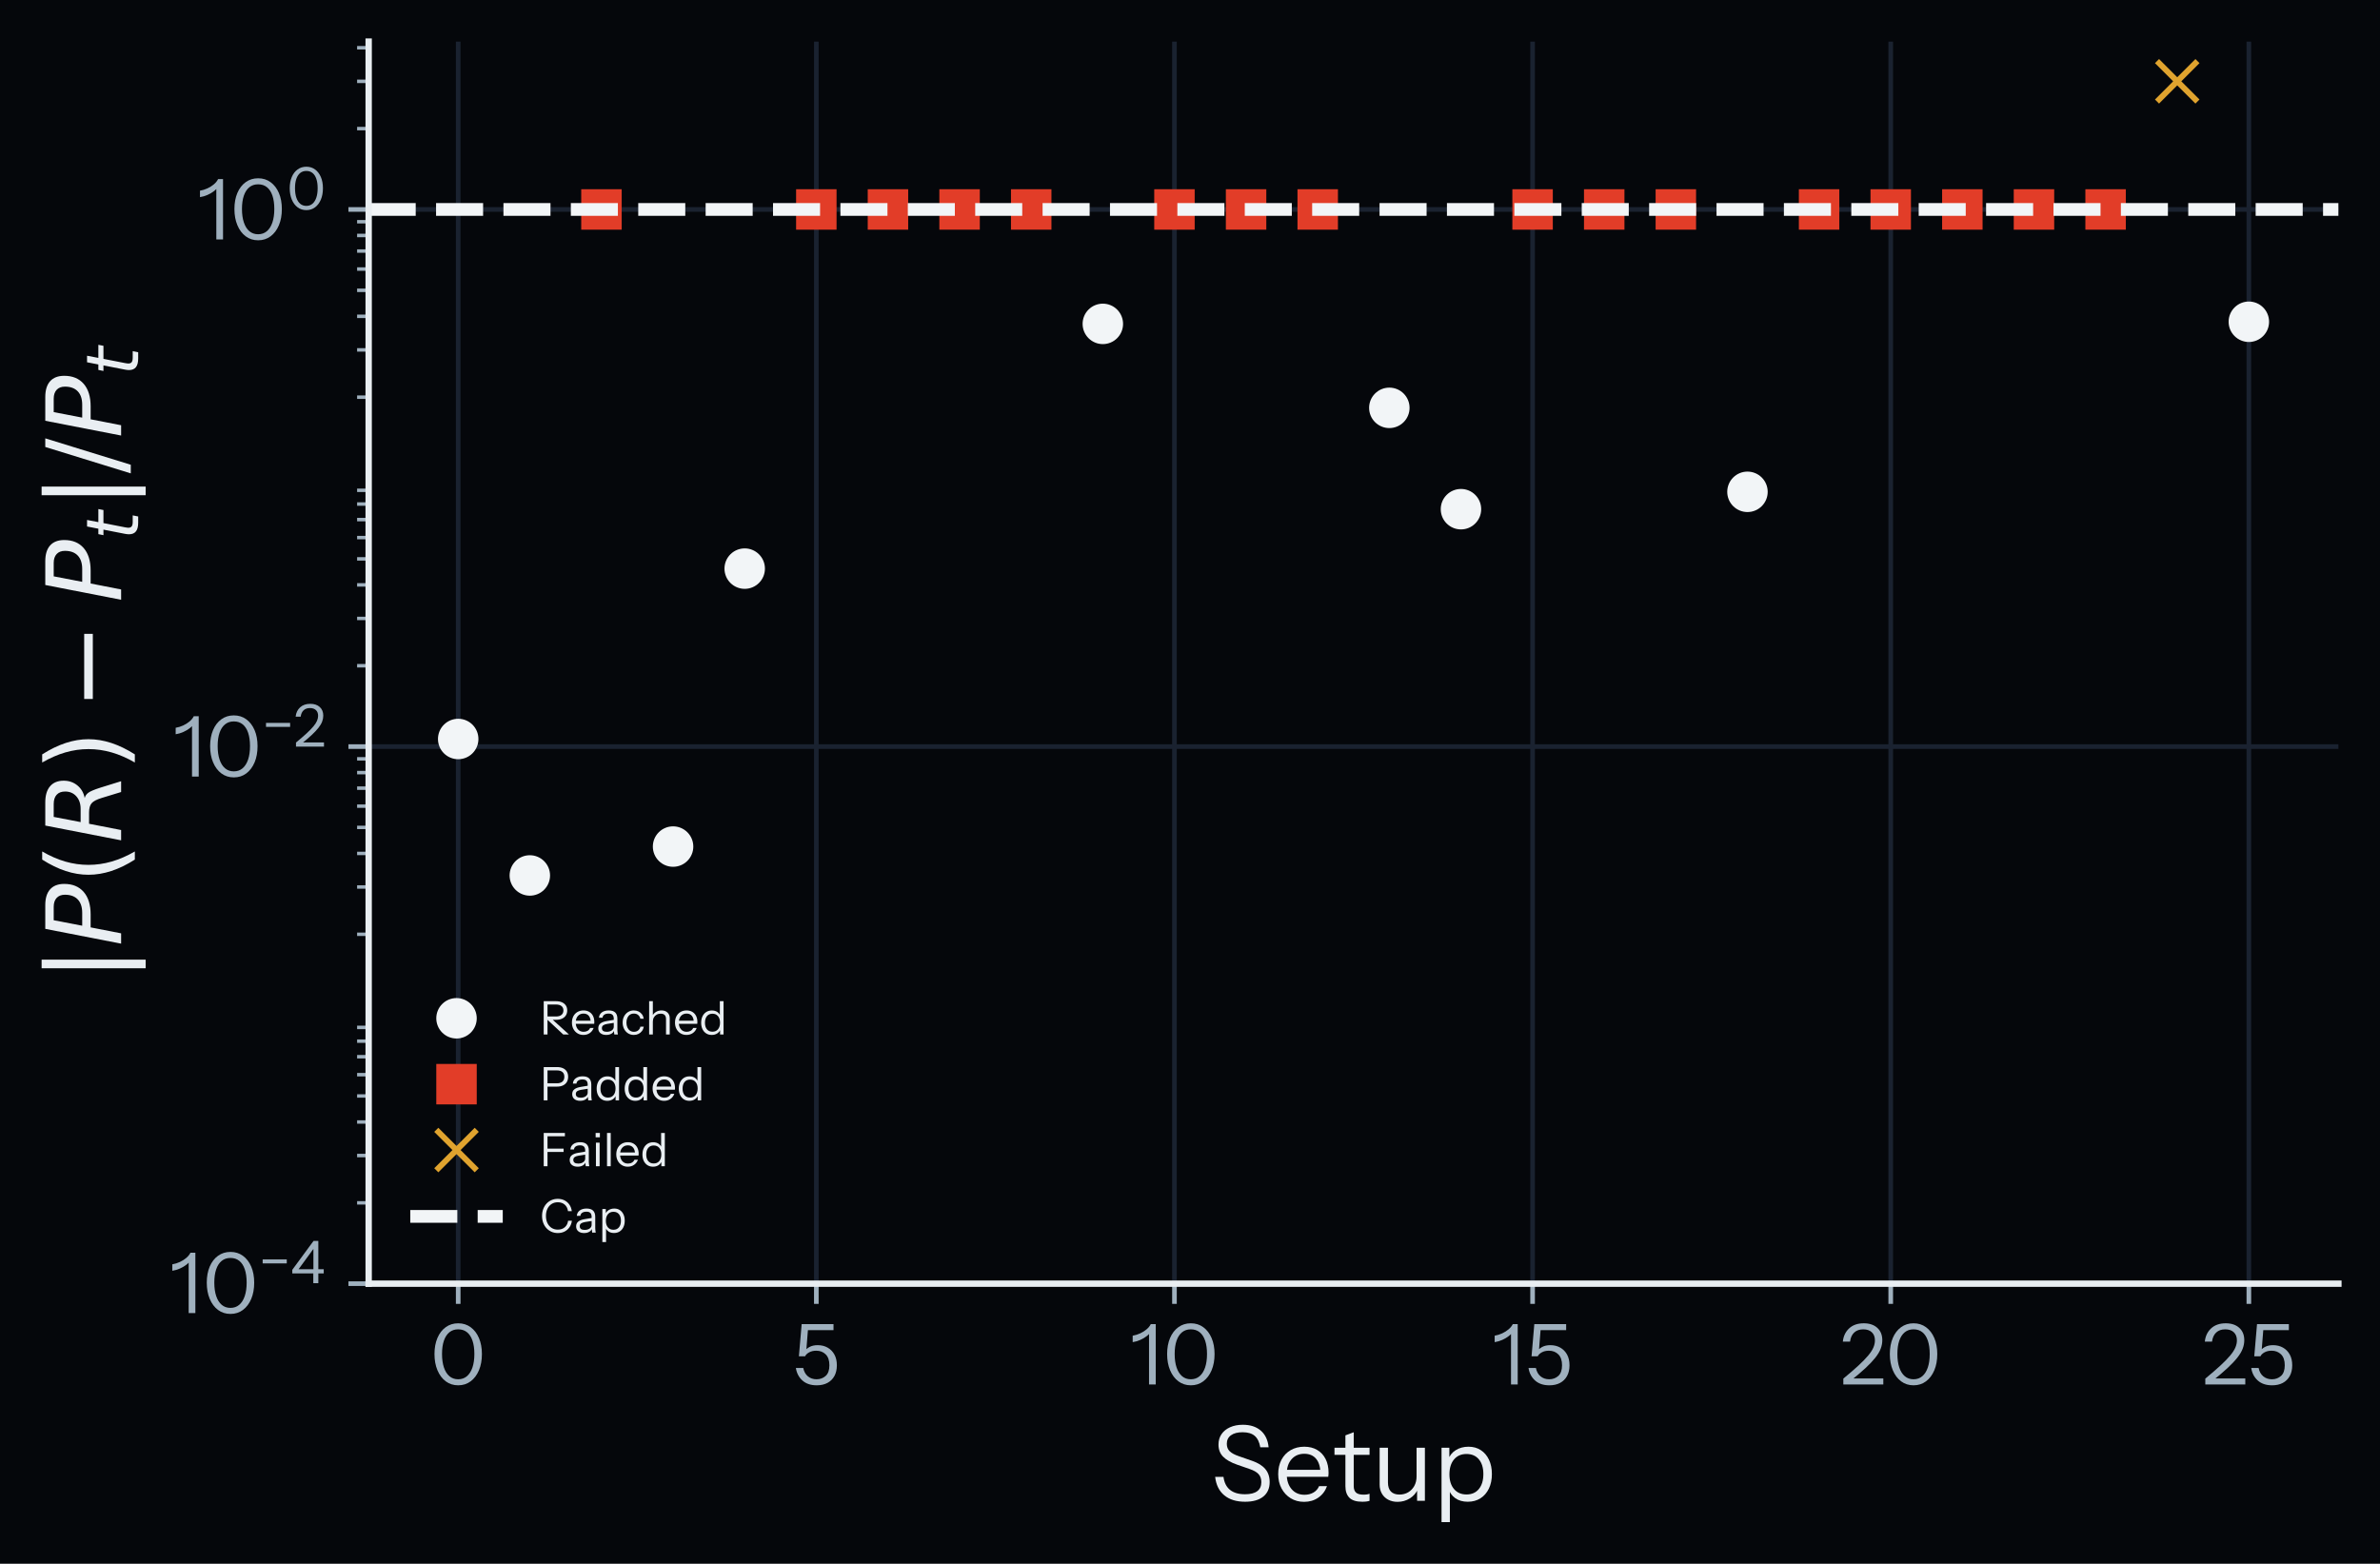
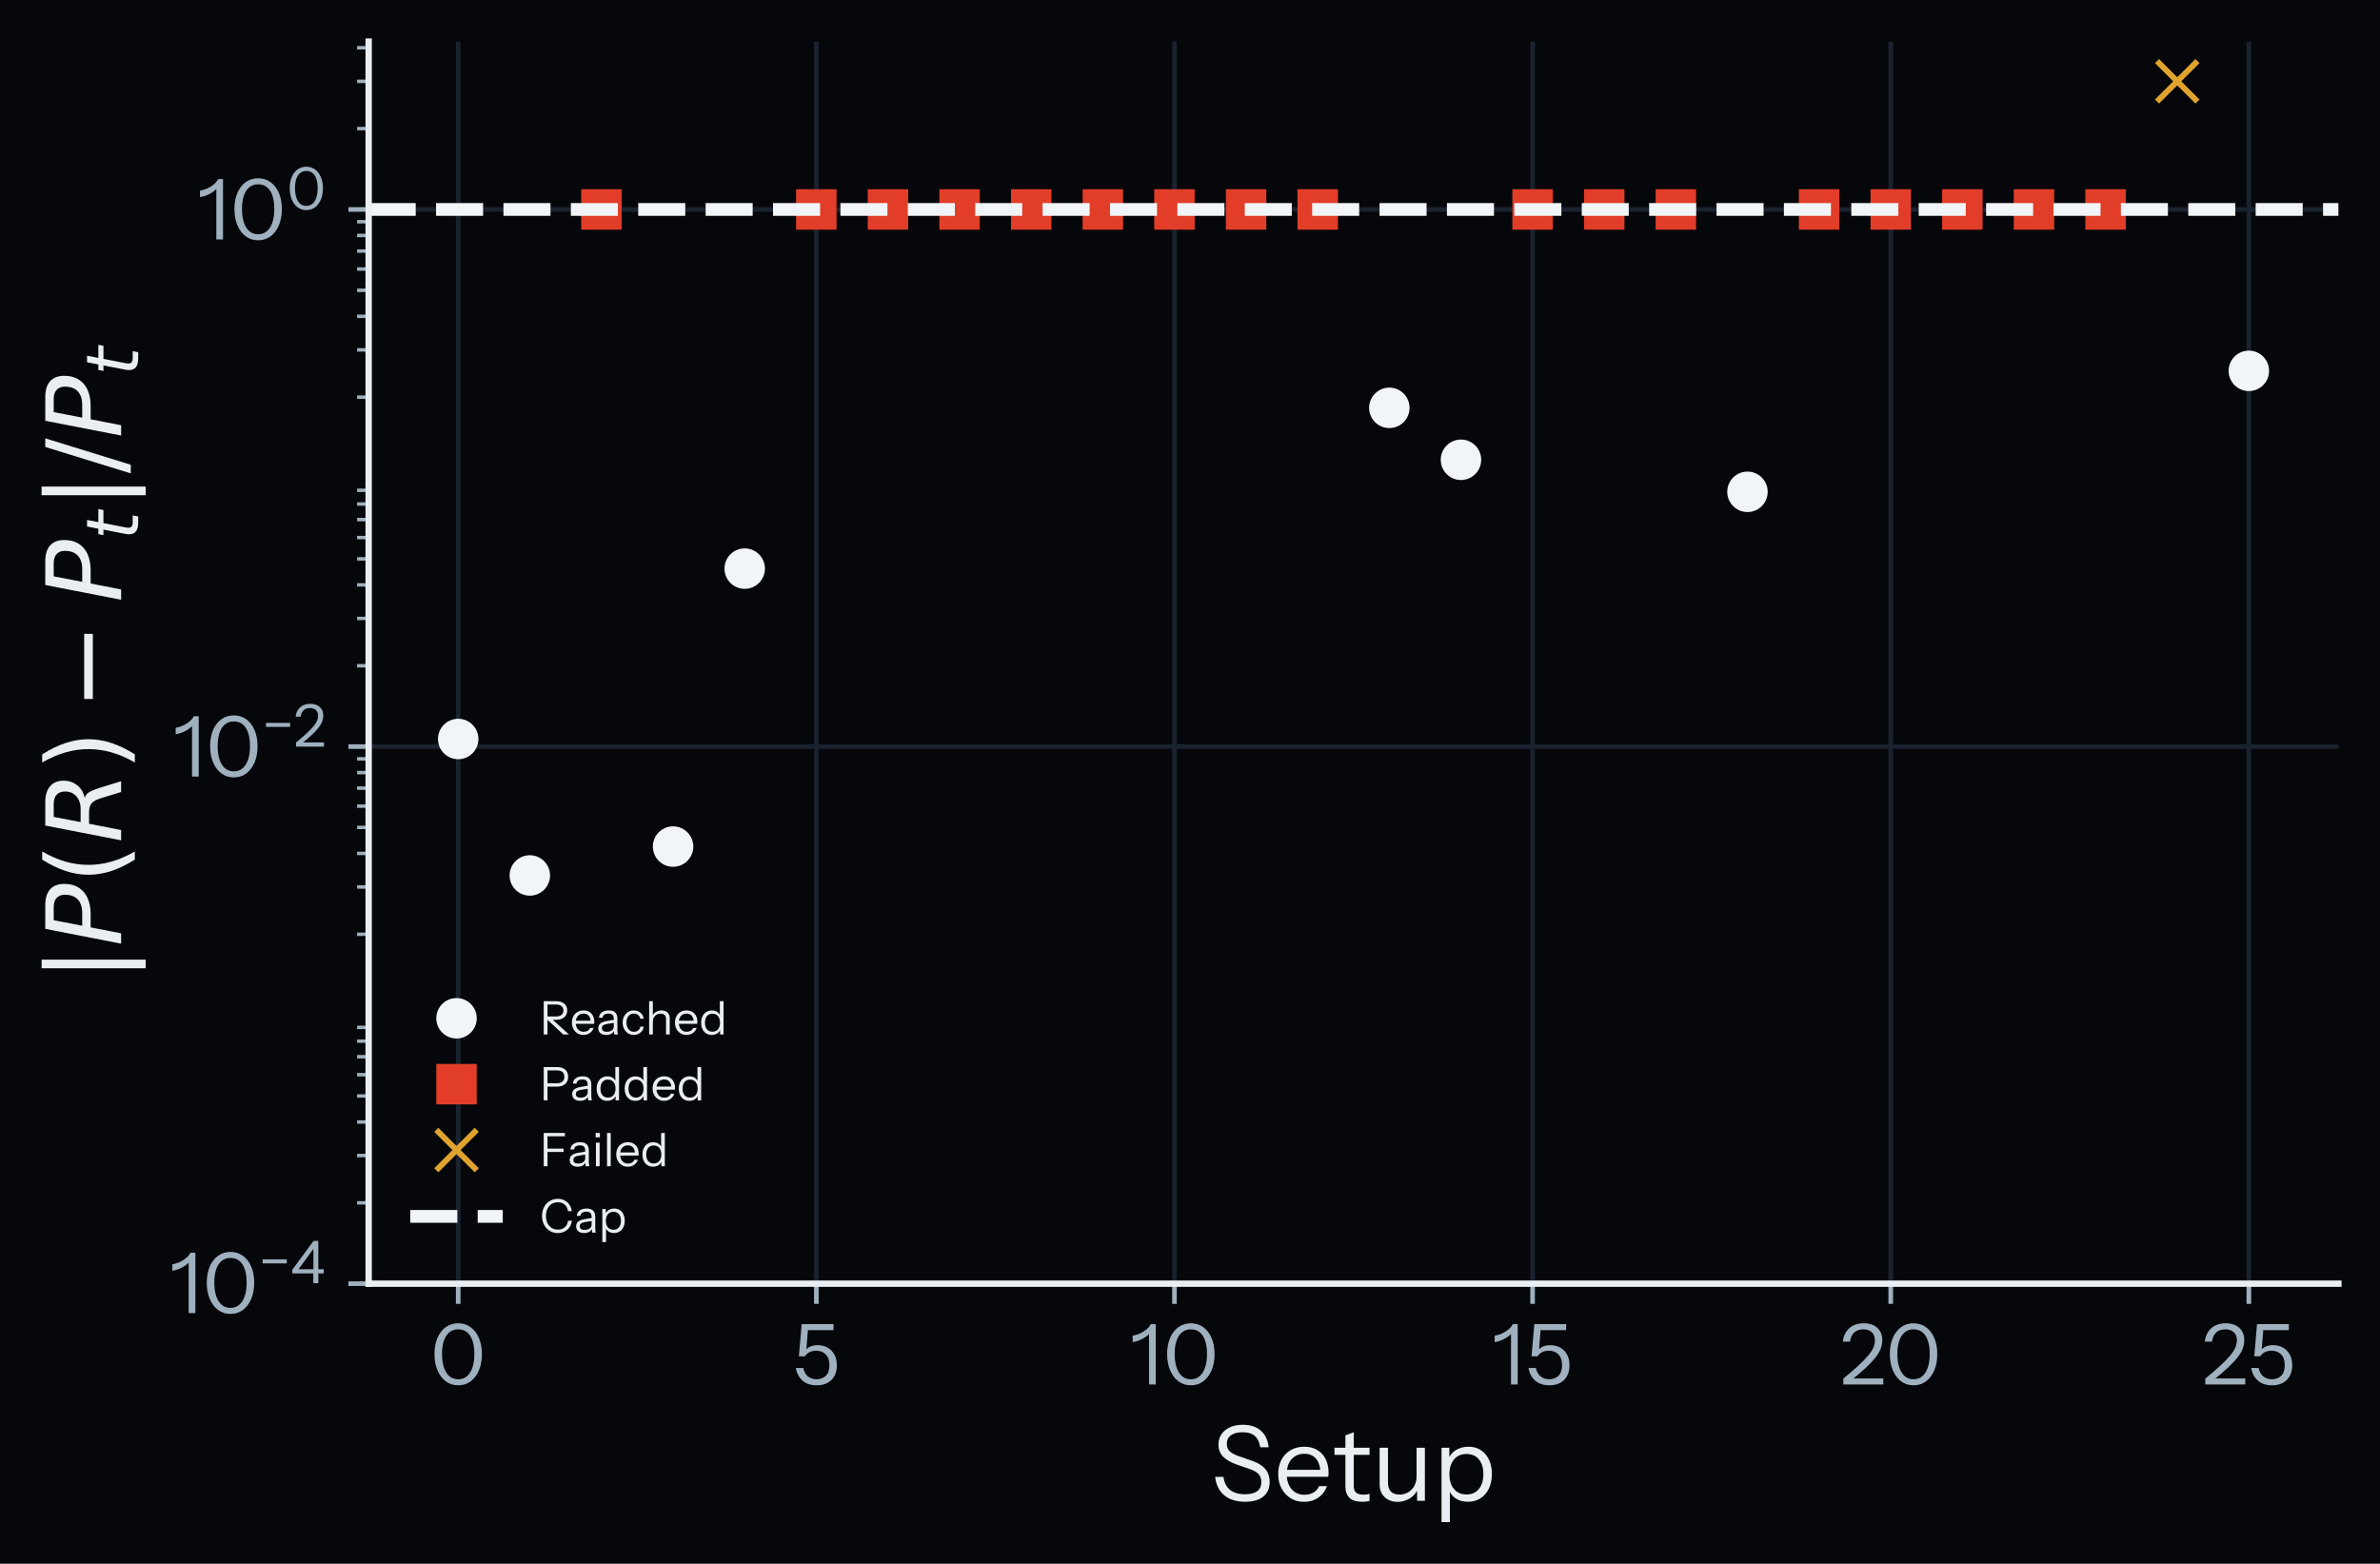
<svg xmlns="http://www.w3.org/2000/svg" xmlns:xlink="http://www.w3.org/1999/xlink" width="411.779pt" height="270.576pt" viewBox="0 0 411.779 270.576" version="1.1">
  <defs>
    <style type="text/css">*{stroke-linejoin: round; stroke-linecap: butt}</style>
  </defs>
  <g id="figure_1">
    <g id="patch_1">
      <path d="M 0 270.576  L 411.779 270.576  L 411.779 0  L 0 0  z " style="fill: #05070b" />
    </g>
    <g id="axes_1">
      <g id="patch_2">
        <path d="M 63.785 222.116  L 404.579 222.116  L 404.579 7.2  L 63.785 7.2  z " style="fill: #05070b" />
      </g>
      <g id="matplotlib.axis_1">
        <g id="xtick_1">
          <g id="line2d_1">
            <path d="M 79.276 222.116  L 79.276 7.2  " clip-path="url(#p73567a2a23)" style="fill: none; stroke: #1a2230; stroke-width: 0.8; stroke-linecap: square" />
          </g>
          <g id="line2d_2">
            <defs>
              <path id="m2e974000b8" d="M 0 0  L 0 3.5  " style="stroke: #9fb0be; stroke-width: 0.8" />
            </defs>
            <g>
              <use xlink:href="#m2e974000b8" x="79.276" y="222.116" style="fill: #9fb0be; stroke: #9fb0be; stroke-width: 0.8" />
            </g>
          </g>
          <g id="text_1">
            <g style="fill: #9fb0be" transform="translate(74.44758 239.5564) scale(0.145 -0.145)">
              <defs>
                <path id="InstrumentSans-Regular-30" d="M 2131 -64  Q 1587 -64 1180 240  Q 774 544 547 1085  Q 320 1626 320 2323  Q 320 3021 544 3549  Q 768 4077 1177 4374  Q 1587 4672 2131 4672  Q 2675 4672 3081 4374  Q 3488 4077 3715 3549  Q 3942 3021 3942 2323  Q 3942 1619 3715 1081  Q 3488 544 3081 240  Q 2675 -64 2131 -64  z M 2131 397  Q 2522 397 2797 630  Q 3072 864 3219 1296  Q 3366 1728 3366 2330  Q 3366 2925 3222 3347  Q 3078 3770 2803 3990  Q 2528 4211 2131 4211  Q 1734 4211 1459 3987  Q 1184 3763 1040 3344  Q 896 2925 896 2330  Q 896 1728 1043 1293  Q 1190 858 1465 627  Q 1741 397 2131 397  z " transform="scale(0.015625)" />
              </defs>
              <use xlink:href="#InstrumentSans-Regular-30" />
            </g>
          </g>
        </g>
        <g id="xtick_2">
          <g id="line2d_3">
            <path d="M 141.238 222.116  L 141.238 7.2  " clip-path="url(#p73567a2a23)" style="fill: none; stroke: #1a2230; stroke-width: 0.8; stroke-linecap: square" />
          </g>
          <g id="line2d_4">
            <g>
              <use xlink:href="#m2e974000b8" x="141.238" y="222.116" style="fill: #9fb0be; stroke: #9fb0be; stroke-width: 0.8" />
            </g>
          </g>
          <g id="text_2">
            <g style="fill: #9fb0be" transform="translate(137.0762 239.5564) scale(0.145 -0.145)">
              <defs>
                <path id="InstrumentSans-Regular-35" d="M 1869 -64  Q 1184 -64 774 304  Q 365 672 275 1261  L 838 1261  Q 922 845 1194 621  Q 1466 397 1856 397  Q 2266 397 2550 653  Q 2835 909 2835 1466  Q 2835 2022 2550 2300  Q 2266 2579 1830 2579  Q 1517 2579 1286 2451  Q 1056 2323 979 2150  L 506 2150  L 717 4608  L 3149 4608  L 3149 4147  L 1030 4147  L 1210 4339  L 1062 2483  L 941 2528  Q 1056 2720 1312 2861  Q 1568 3002 1939 3002  Q 2368 3002 2697 2816  Q 3027 2630 3216 2288  Q 3405 1946 3405 1466  Q 3405 986 3216 643  Q 3027 301 2684 118  Q 2342 -64 1869 -64  z " transform="scale(0.015625)" />
              </defs>
              <use xlink:href="#InstrumentSans-Regular-35" />
            </g>
          </g>
        </g>
        <g id="xtick_3">
          <g id="line2d_5">
            <path d="M 203.201 222.116  L 203.201 7.2  " clip-path="url(#p73567a2a23)" style="fill: none; stroke: #1a2230; stroke-width: 0.8; stroke-linecap: square" />
          </g>
          <g id="line2d_6">
            <g>
              <use xlink:href="#m2e974000b8" x="203.201" y="222.116" style="fill: #9fb0be; stroke: #9fb0be; stroke-width: 0.8" />
            </g>
          </g>
          <g id="text_3">
            <g style="fill: #9fb0be" transform="translate(195.5383 239.5564) scale(0.145 -0.145)">
              <defs>
                <path id="InstrumentSans-Regular-31" d="M 1440 0  L 1440 4083  L 1574 4051  Q 1498 3878 1280 3705  Q 1062 3533 777 3405  Q 493 3277 192 3232  L 192 3725  Q 493 3776 768 3904  Q 1043 4032 1257 4214  Q 1472 4397 1574 4608  L 1952 4608  L 1952 0  L 1440 0  z " transform="scale(0.015625)" />
              </defs>
              <use xlink:href="#InstrumentSans-Regular-31" />
              <use xlink:href="#InstrumentSans-Regular-30" transform="translate(39.09999 0)" />
            </g>
          </g>
        </g>
        <g id="xtick_4">
          <g id="line2d_7">
            <path d="M 265.163 222.116  L 265.163 7.2  " clip-path="url(#p73567a2a23)" style="fill: none; stroke: #1a2230; stroke-width: 0.8; stroke-linecap: square" />
          </g>
          <g id="line2d_8">
            <g>
              <use xlink:href="#m2e974000b8" x="265.163" y="222.116" style="fill: #9fb0be; stroke: #9fb0be; stroke-width: 0.8" />
            </g>
          </g>
          <g id="text_4">
            <g style="fill: #9fb0be" transform="translate(258.1669 239.5564) scale(0.145 -0.145)">
              <use xlink:href="#InstrumentSans-Regular-31" />
              <use xlink:href="#InstrumentSans-Regular-35" transform="translate(39.09999 0)" />
            </g>
          </g>
        </g>
        <g id="xtick_5">
          <g id="line2d_9">
            <path d="M 327.126 222.116  L 327.126 7.2  " clip-path="url(#p73567a2a23)" style="fill: none; stroke: #1a2230; stroke-width: 0.8; stroke-linecap: square" />
          </g>
          <g id="line2d_10">
            <g>
              <use xlink:href="#m2e974000b8" x="327.126" y="222.116" style="fill: #9fb0be; stroke: #9fb0be; stroke-width: 0.8" />
            </g>
          </g>
          <g id="text_5">
            <g style="fill: #9fb0be" transform="translate(318.3464 239.5564) scale(0.145 -0.145)">
              <defs>
                <path id="InstrumentSans-Regular-32" d="M 256 0  L 256 448  Q 947 1018 1411 1446  Q 1875 1875 2153 2208  Q 2432 2541 2550 2819  Q 2669 3098 2669 3366  Q 2669 3763 2432 3987  Q 2195 4211 1779 4211  Q 1350 4211 1088 3968  Q 826 3725 768 3270  L 218 3270  Q 282 3898 701 4285  Q 1120 4672 1818 4672  Q 2464 4672 2848 4326  Q 3232 3981 3232 3379  Q 3232 3053 3107 2726  Q 2982 2400 2697 2041  Q 2413 1683 1949 1251  Q 1485 819 800 275  L 678 461  L 3309 461  L 3309 0  L 256 0  z " transform="scale(0.015625)" />
              </defs>
              <use xlink:href="#InstrumentSans-Regular-32" />
              <use xlink:href="#InstrumentSans-Regular-30" transform="translate(54.49999 0)" />
            </g>
          </g>
        </g>
        <g id="xtick_6">
          <g id="line2d_11">
            <path d="M 389.088 222.116  L 389.088 7.2  " clip-path="url(#p73567a2a23)" style="fill: none; stroke: #1a2230; stroke-width: 0.8; stroke-linecap: square" />
          </g>
          <g id="line2d_12">
            <g>
              <use xlink:href="#m2e974000b8" x="389.088" y="222.116" style="fill: #9fb0be; stroke: #9fb0be; stroke-width: 0.8" />
            </g>
          </g>
          <g id="text_6">
            <g style="fill: #9fb0be" transform="translate(380.975 239.5564) scale(0.145 -0.145)">
              <use xlink:href="#InstrumentSans-Regular-32" />
              <use xlink:href="#InstrumentSans-Regular-35" transform="translate(54.49999 0)" />
            </g>
          </g>
        </g>
        <g id="text_7">
          <g style="fill: #e9eef2" transform="translate(209.4854 259.6857) scale(0.18 -0.18)">
            <defs>
              <path id="InstrumentSans-Regular-53" d="M 2112 -58  Q 1306 -58 829 339  Q 352 736 269 1472  L 781 1472  Q 851 941 1184 672  Q 1517 403 2106 403  Q 2605 403 2857 592  Q 3110 781 3110 1146  Q 3110 1459 2937 1644  Q 2765 1830 2400 1952  L 1626 2221  Q 1037 2426 755 2717  Q 474 3008 474 3456  Q 474 3827 659 4099  Q 845 4371 1184 4524  Q 1523 4678 1971 4678  Q 2662 4678 3078 4316  Q 3494 3955 3558 3290  L 3046 3290  Q 2963 3770 2704 3994  Q 2445 4218 1958 4218  Q 1498 4218 1242 4032  Q 986 3846 986 3507  Q 986 3219 1165 3046  Q 1344 2874 1722 2746  L 2547 2458  Q 3085 2272 3353 1955  Q 3622 1638 3622 1152  Q 3622 576 3228 259  Q 2835 -58 2112 -58  z " transform="scale(0.015625)" />
              <path id="InstrumentSans-Regular-65" d="M 1850 -64  Q 1382 -64 1024 157  Q 666 378 461 762  Q 256 1146 256 1645  Q 256 2144 457 2525  Q 659 2906 1024 3117  Q 1389 3328 1862 3328  Q 2317 3328 2653 3129  Q 2989 2931 3171 2572  Q 3354 2214 3354 1728  Q 3354 1664 3350 1606  Q 3347 1549 3334 1478  L 640 1478  L 640 1907  L 3021 1907  L 2854 1670  Q 2854 2259 2595 2576  Q 2336 2893 1862 2893  Q 1376 2893 1078 2557  Q 781 2221 781 1651  Q 781 1069 1078 720  Q 1376 371 1875 371  Q 2189 371 2425 508  Q 2662 646 2771 902  L 3258 902  Q 3098 454 2723 195  Q 2349 -64 1850 -64  z " transform="scale(0.015625)" />
              <path id="InstrumentSans-Regular-74" d="M 1818 -58  Q 1274 -58 1027 188  Q 781 435 781 902  L 781 4026  L 1293 4218  L 1293 909  Q 1293 634 1433 506  Q 1574 378 1894 378  Q 2022 378 2115 394  Q 2208 410 2266 435  L 2266 0  Q 2202 -26 2083 -42  Q 1965 -58 1818 -58  z M 109 2829  L 109 3264  L 2266 3264  L 2266 2829  L 109 2829  z " transform="scale(0.015625)" />
              <path id="InstrumentSans-Regular-75" d="M 1574 -64  Q 1254 -64 1004 67  Q 755 198 614 438  Q 474 678 474 992  L 474 3264  L 986 3264  L 986 1126  Q 986 755 1168 569  Q 1350 384 1690 384  Q 1997 384 2233 525  Q 2470 666 2608 918  Q 2746 1171 2746 1498  L 2829 723  Q 2669 358 2329 147  Q 1990 -64 1574 -64  z M 2778 0  L 2778 768  L 2746 768  L 2746 3264  L 3258 3264  L 3258 0  L 2778 0  z " transform="scale(0.015625)" />
              <path id="InstrumentSans-Regular-70" d="M 2125 -58  Q 1664 -58 1350 166  Q 1037 390 922 800  L 1024 813  L 1024 -1312  L 512 -1312  L 512 3264  L 992 3264  L 992 2502  L 922 2522  Q 1043 2899 1382 3113  Q 1722 3328 2170 3328  Q 2605 3328 2928 3117  Q 3251 2906 3430 2528  Q 3610 2150 3610 1645  Q 3610 1133 3424 749  Q 3238 365 2905 153  Q 2573 -58 2125 -58  z M 2048 390  Q 2534 390 2809 726  Q 3085 1062 3085 1645  Q 3085 2221 2809 2550  Q 2534 2880 2048 2880  Q 1562 2880 1280 2544  Q 998 2208 998 1626  Q 998 1056 1280 723  Q 1562 390 2048 390  z " transform="scale(0.015625)" />
            </defs>
            <use xlink:href="#InstrumentSans-Regular-53" />
            <use xlink:href="#InstrumentSans-Regular-65" transform="translate(60.79999 0)" />
            <use xlink:href="#InstrumentSans-Regular-74" transform="translate(117.2 0)" />
            <use xlink:href="#InstrumentSans-Regular-75" transform="translate(154.9 0)" />
            <use xlink:href="#InstrumentSans-Regular-70" transform="translate(213.8 0)" />
          </g>
        </g>
      </g>
      <g id="matplotlib.axis_2">
        <g id="ytick_1">
          <g id="line2d_13">
            <path d="M 63.785 222.116  L 404.579 222.116  " clip-path="url(#p73567a2a23)" style="fill: none; stroke: #1a2230; stroke-width: 0.8; stroke-linecap: square" />
          </g>
          <g id="line2d_14">
            <defs>
              <path id="m2f46859ac6" d="M 0 0  L -3.5 0  " style="stroke: #9fb0be; stroke-width: 0.8" />
            </defs>
            <g>
              <use xlink:href="#m2f46859ac6" x="63.785" y="222.116" style="fill: #9fb0be; stroke: #9fb0be; stroke-width: 0.8" />
            </g>
          </g>
          <g id="text_8">
            <g style="fill: #9fb0be" transform="translate(29.38 227.3364) scale(0.145 -0.145)">
              <defs>
                <path id="InstrumentSans-Regular-2212" d="M 384 2157  L 384 2592  L 3014 2592  L 3014 2157  L 384 2157  z " transform="scale(0.015625)" />
                <path id="InstrumentSans-Regular-34" d="M 2509 0  L 2509 1216  L 2522 1344  L 2522 3974  L 2694 3974  L 749 1312  L 576 1523  L 3648 1523  L 3648 1062  L 218 1062  L 218 1459  L 2534 4608  L 3059 4608  L 3059 0  L 2509 0  z " transform="scale(0.015625)" />
              </defs>
              <use xlink:href="#InstrumentSans-Regular-31" transform="translate(0 0.9)" />
              <use xlink:href="#InstrumentSans-Regular-30" transform="translate(39.09999 0.9)" />
              <use xlink:href="#InstrumentSans-Regular-2212" transform="translate(106.5925 36.6) scale(0.7)" />
              <use xlink:href="#InstrumentSans-Regular-34" transform="translate(143.7625 36.6) scale(0.7)" />
            </g>
          </g>
        </g>
        <g id="ytick_2">
          <g id="line2d_15">
            <path d="M 63.785 129.179  L 404.579 129.179  " clip-path="url(#p73567a2a23)" style="fill: none; stroke: #1a2230; stroke-width: 0.8; stroke-linecap: square" />
          </g>
          <g id="line2d_16">
            <g>
              <use xlink:href="#m2f46859ac6" x="63.785" y="129.179" style="fill: #9fb0be; stroke: #9fb0be; stroke-width: 0.8" />
            </g>
          </g>
          <g id="text_9">
            <g style="fill: #9fb0be" transform="translate(29.96 134.399) scale(0.145 -0.145)">
              <use xlink:href="#InstrumentSans-Regular-31" transform="translate(0 0.2)" />
              <use xlink:href="#InstrumentSans-Regular-30" transform="translate(39.09999 0.2)" />
              <use xlink:href="#InstrumentSans-Regular-2212" transform="translate(106.5925 35.9) scale(0.7)" />
              <use xlink:href="#InstrumentSans-Regular-32" transform="translate(143.7625 35.9) scale(0.7)" />
            </g>
          </g>
        </g>
        <g id="ytick_3">
          <g id="line2d_17">
            <path d="M 63.785 36.242  L 404.579 36.242  " clip-path="url(#p73567a2a23)" style="fill: none; stroke: #1a2230; stroke-width: 0.8; stroke-linecap: square" />
          </g>
          <g id="line2d_18">
            <g>
              <use xlink:href="#m2f46859ac6" x="63.785" y="36.242" style="fill: #9fb0be; stroke: #9fb0be; stroke-width: 0.8" />
            </g>
          </g>
          <g id="text_10">
            <g style="fill: #9fb0be" transform="translate(34.165 41.46173) scale(0.145 -0.145)">
              <use xlink:href="#InstrumentSans-Regular-31" transform="translate(0 0.2)" />
              <use xlink:href="#InstrumentSans-Regular-30" transform="translate(39.09999 0.2)" />
              <use xlink:href="#InstrumentSans-Regular-30" transform="translate(106.5925 35.9) scale(0.7)" />
            </g>
          </g>
        </g>
        <g id="ytick_4">
          <g id="line2d_19">
            <defs>
              <path id="m2263e3c42a" d="M 0 0  L -2 0  " style="stroke: #9fb0be; stroke-width: 0.6" />
            </defs>
            <g>
              <use xlink:href="#m2263e3c42a" x="63.785" y="208.128" style="fill: #9fb0be; stroke: #9fb0be; stroke-width: 0.6" />
            </g>
          </g>
        </g>
        <g id="ytick_5">
          <g id="line2d_20">
            <g>
              <use xlink:href="#m2263e3c42a" x="63.785" y="199.945" style="fill: #9fb0be; stroke: #9fb0be; stroke-width: 0.6" />
            </g>
          </g>
        </g>
        <g id="ytick_6">
          <g id="line2d_21">
            <g>
              <use xlink:href="#m2263e3c42a" x="63.785" y="194.139" style="fill: #9fb0be; stroke: #9fb0be; stroke-width: 0.6" />
            </g>
          </g>
        </g>
        <g id="ytick_7">
          <g id="line2d_22">
            <g>
              <use xlink:href="#m2263e3c42a" x="63.785" y="189.636" style="fill: #9fb0be; stroke: #9fb0be; stroke-width: 0.6" />
            </g>
          </g>
        </g>
        <g id="ytick_8">
          <g id="line2d_23">
            <g>
              <use xlink:href="#m2263e3c42a" x="63.785" y="185.957" style="fill: #9fb0be; stroke: #9fb0be; stroke-width: 0.6" />
            </g>
          </g>
        </g>
        <g id="ytick_9">
          <g id="line2d_24">
            <g>
              <use xlink:href="#m2263e3c42a" x="63.785" y="182.846" style="fill: #9fb0be; stroke: #9fb0be; stroke-width: 0.6" />
            </g>
          </g>
        </g>
        <g id="ytick_10">
          <g id="line2d_25">
            <g>
              <use xlink:href="#m2263e3c42a" x="63.785" y="180.151" style="fill: #9fb0be; stroke: #9fb0be; stroke-width: 0.6" />
            </g>
          </g>
        </g>
        <g id="ytick_11">
          <g id="line2d_26">
            <g>
              <use xlink:href="#m2263e3c42a" x="63.785" y="177.774" style="fill: #9fb0be; stroke: #9fb0be; stroke-width: 0.6" />
            </g>
          </g>
        </g>
        <g id="ytick_12">
          <g id="line2d_27">
            <g>
              <use xlink:href="#m2263e3c42a" x="63.785" y="161.659" style="fill: #9fb0be; stroke: #9fb0be; stroke-width: 0.6" />
            </g>
          </g>
        </g>
        <g id="ytick_13">
          <g id="line2d_28">
            <g>
              <use xlink:href="#m2263e3c42a" x="63.785" y="153.477" style="fill: #9fb0be; stroke: #9fb0be; stroke-width: 0.6" />
            </g>
          </g>
        </g>
        <g id="ytick_14">
          <g id="line2d_29">
            <g>
              <use xlink:href="#m2263e3c42a" x="63.785" y="147.671" style="fill: #9fb0be; stroke: #9fb0be; stroke-width: 0.6" />
            </g>
          </g>
        </g>
        <g id="ytick_15">
          <g id="line2d_30">
            <g>
              <use xlink:href="#m2263e3c42a" x="63.785" y="143.168" style="fill: #9fb0be; stroke: #9fb0be; stroke-width: 0.6" />
            </g>
          </g>
        </g>
        <g id="ytick_16">
          <g id="line2d_31">
            <g>
              <use xlink:href="#m2263e3c42a" x="63.785" y="139.488" style="fill: #9fb0be; stroke: #9fb0be; stroke-width: 0.6" />
            </g>
          </g>
        </g>
        <g id="ytick_17">
          <g id="line2d_32">
            <g>
              <use xlink:href="#m2263e3c42a" x="63.785" y="136.377" style="fill: #9fb0be; stroke: #9fb0be; stroke-width: 0.6" />
            </g>
          </g>
        </g>
        <g id="ytick_18">
          <g id="line2d_33">
            <g>
              <use xlink:href="#m2263e3c42a" x="63.785" y="133.682" style="fill: #9fb0be; stroke: #9fb0be; stroke-width: 0.6" />
            </g>
          </g>
        </g>
        <g id="ytick_19">
          <g id="line2d_34">
            <g>
              <use xlink:href="#m2263e3c42a" x="63.785" y="131.305" style="fill: #9fb0be; stroke: #9fb0be; stroke-width: 0.6" />
            </g>
          </g>
        </g>
        <g id="ytick_20">
          <g id="line2d_35">
            <g>
              <use xlink:href="#m2263e3c42a" x="63.785" y="115.191" style="fill: #9fb0be; stroke: #9fb0be; stroke-width: 0.6" />
            </g>
          </g>
        </g>
        <g id="ytick_21">
          <g id="line2d_36">
            <g>
              <use xlink:href="#m2263e3c42a" x="63.785" y="107.008" style="fill: #9fb0be; stroke: #9fb0be; stroke-width: 0.6" />
            </g>
          </g>
        </g>
        <g id="ytick_22">
          <g id="line2d_37">
            <g>
              <use xlink:href="#m2263e3c42a" x="63.785" y="101.202" style="fill: #9fb0be; stroke: #9fb0be; stroke-width: 0.6" />
            </g>
          </g>
        </g>
        <g id="ytick_23">
          <g id="line2d_38">
            <g>
              <use xlink:href="#m2263e3c42a" x="63.785" y="96.699" style="fill: #9fb0be; stroke: #9fb0be; stroke-width: 0.6" />
            </g>
          </g>
        </g>
        <g id="ytick_24">
          <g id="line2d_39">
            <g>
              <use xlink:href="#m2263e3c42a" x="63.785" y="93.019" style="fill: #9fb0be; stroke: #9fb0be; stroke-width: 0.6" />
            </g>
          </g>
        </g>
        <g id="ytick_25">
          <g id="line2d_40">
            <g>
              <use xlink:href="#m2263e3c42a" x="63.785" y="89.908" style="fill: #9fb0be; stroke: #9fb0be; stroke-width: 0.6" />
            </g>
          </g>
        </g>
        <g id="ytick_26">
          <g id="line2d_41">
            <g>
              <use xlink:href="#m2263e3c42a" x="63.785" y="87.214" style="fill: #9fb0be; stroke: #9fb0be; stroke-width: 0.6" />
            </g>
          </g>
        </g>
        <g id="ytick_27">
          <g id="line2d_42">
            <g>
              <use xlink:href="#m2263e3c42a" x="63.785" y="84.837" style="fill: #9fb0be; stroke: #9fb0be; stroke-width: 0.6" />
            </g>
          </g>
        </g>
        <g id="ytick_28">
          <g id="line2d_43">
            <g>
              <use xlink:href="#m2263e3c42a" x="63.785" y="68.722" style="fill: #9fb0be; stroke: #9fb0be; stroke-width: 0.6" />
            </g>
          </g>
        </g>
        <g id="ytick_29">
          <g id="line2d_44">
            <g>
              <use xlink:href="#m2263e3c42a" x="63.785" y="60.539" style="fill: #9fb0be; stroke: #9fb0be; stroke-width: 0.6" />
            </g>
          </g>
        </g>
        <g id="ytick_30">
          <g id="line2d_45">
            <g>
              <use xlink:href="#m2263e3c42a" x="63.785" y="54.733" style="fill: #9fb0be; stroke: #9fb0be; stroke-width: 0.6" />
            </g>
          </g>
        </g>
        <g id="ytick_31">
          <g id="line2d_46">
            <g>
              <use xlink:href="#m2263e3c42a" x="63.785" y="50.23" style="fill: #9fb0be; stroke: #9fb0be; stroke-width: 0.6" />
            </g>
          </g>
        </g>
        <g id="ytick_32">
          <g id="line2d_47">
            <g>
              <use xlink:href="#m2263e3c42a" x="63.785" y="46.551" style="fill: #9fb0be; stroke: #9fb0be; stroke-width: 0.6" />
            </g>
          </g>
        </g>
        <g id="ytick_33">
          <g id="line2d_48">
            <g>
              <use xlink:href="#m2263e3c42a" x="63.785" y="43.44" style="fill: #9fb0be; stroke: #9fb0be; stroke-width: 0.6" />
            </g>
          </g>
        </g>
        <g id="ytick_34">
          <g id="line2d_49">
            <g>
              <use xlink:href="#m2263e3c42a" x="63.785" y="40.745" style="fill: #9fb0be; stroke: #9fb0be; stroke-width: 0.6" />
            </g>
          </g>
        </g>
        <g id="ytick_35">
          <g id="line2d_50">
            <g>
              <use xlink:href="#m2263e3c42a" x="63.785" y="38.368" style="fill: #9fb0be; stroke: #9fb0be; stroke-width: 0.6" />
            </g>
          </g>
        </g>
        <g id="ytick_36">
          <g id="line2d_51">
            <g>
              <use xlink:href="#m2263e3c42a" x="63.785" y="22.253" style="fill: #9fb0be; stroke: #9fb0be; stroke-width: 0.6" />
            </g>
          </g>
        </g>
        <g id="ytick_37">
          <g id="line2d_52">
            <g>
              <use xlink:href="#m2263e3c42a" x="63.785" y="14.071" style="fill: #9fb0be; stroke: #9fb0be; stroke-width: 0.6" />
            </g>
          </g>
        </g>
        <g id="ytick_38">
          <g id="line2d_53">
            <g>
              <use xlink:href="#m2263e3c42a" x="63.785" y="8.265" style="fill: #9fb0be; stroke: #9fb0be; stroke-width: 0.6" />
            </g>
          </g>
        </g>
        <g id="text_11">
          <g style="fill: #e9eef2" transform="translate(21.06 169.8282) rotate(-90) scale(0.18 -0.18)">
            <defs>
              <path id="DejaVuSans-7c" d="M 1344 4891  L 1344 -1509  L 813 -1509  L 813 4891  L 1344 4891  z " transform="scale(0.015625)" />
              <path id="DejaVuSans-Oblique-50" d="M 1081 4666  L 2541 4666  Q 3178 4666 3512 4369  Q 3847 4072 3847 3500  Q 3847 2731 3353 2303  Q 2859 1875 1966 1875  L 1172 1875  L 806 0  L 172 0  L 1081 4666  z M 1613 4147  L 1275 2394  L 2069 2394  Q 2606 2394 2893 2669  Q 3181 2944 3181 3456  Q 3181 3784 2986 3965  Q 2791 4147 2438 4147  L 1613 4147  z " transform="scale(0.015625)" />
              <path id="DejaVuSans-28" d="M 1984 4856  Q 1566 4138 1362 3434  Q 1159 2731 1159 2009  Q 1159 1288 1364 580  Q 1569 -128 1984 -844  L 1484 -844  Q 1016 -109 783 600  Q 550 1309 550 2009  Q 550 2706 781 3412  Q 1013 4119 1484 4856  L 1984 4856  z " transform="scale(0.015625)" />
              <path id="DejaVuSans-Oblique-52" d="M 1613 4147  L 1294 2491  L 2106 2491  Q 2584 2491 2879 2755  Q 3175 3019 3175 3444  Q 3175 3784 2976 3965  Q 2778 4147 2406 4147  L 1613 4147  z M 2772 2241  Q 2972 2194 3105 2009  Q 3238 1825 3413 1275  L 3809 0  L 3144 0  L 2778 1197  Q 2638 1659 2453 1815  Q 2269 1972 1888 1972  L 1191 1972  L 806 0  L 172 0  L 1081 4666  L 2503 4666  Q 3150 4666 3495 4373  Q 3841 4081 3841 3531  Q 3841 3044 3547 2687  Q 3253 2331 2772 2241  z " transform="scale(0.015625)" />
              <path id="DejaVuSans-29" d="M 513 4856  L 1013 4856  Q 1481 4119 1714 3412  Q 1947 2706 1947 2009  Q 1947 1309 1714 600  Q 1481 -109 1013 -844  L 513 -844  Q 928 -128 1133 580  Q 1338 1288 1338 2009  Q 1338 2731 1133 3434  Q 928 4138 513 4856  z " transform="scale(0.015625)" />
              <path id="DejaVuSans-2212" d="M 678 2272  L 4684 2272  L 4684 1741  L 678 1741  L 678 2272  z " transform="scale(0.015625)" />
              <path id="DejaVuSans-Oblique-74" d="M 2706 3500  L 2619 3053  L 1472 3053  L 1100 1153  Q 1081 1047 1072 975  Q 1063 903 1063 863  Q 1063 663 1183 572  Q 1303 481 1569 481  L 2150 481  L 2053 0  L 1503 0  Q 991 0 739 200  Q 488 400 488 806  Q 488 878 497 964  Q 506 1050 525 1153  L 897 3053  L 409 3053  L 500 3500  L 978 3500  L 1172 4494  L 1747 4494  L 1556 3500  L 2706 3500  z " transform="scale(0.015625)" />
              <path id="DejaVuSans-2f" d="M 1625 4666  L 2156 4666  L 531 -594  L 0 -594  L 1625 4666  z " transform="scale(0.015625)" />
            </defs>
            <use xlink:href="#DejaVuSans-7c" transform="translate(0 0.578125)" />
            <use xlink:href="#DejaVuSans-Oblique-50" transform="translate(33.69141 0.578125)" />
            <use xlink:href="#DejaVuSans-28" transform="translate(93.99414 0.578125)" />
            <use xlink:href="#DejaVuSans-Oblique-52" transform="translate(133.0078 0.578125)" />
            <use xlink:href="#DejaVuSans-29" transform="translate(202.4902 0.578125)" />
            <use xlink:href="#DejaVuSans-2212" transform="translate(260.9863 0.578125)" />
            <use xlink:href="#DejaVuSans-Oblique-50" transform="translate(364.2578 0.578125)" />
            <use xlink:href="#DejaVuSans-Oblique-74" transform="translate(424.5605 -15.82812) scale(0.7)" />
            <use xlink:href="#DejaVuSans-7c" transform="translate(454.7412 0.578125)" />
            <use xlink:href="#DejaVuSans-2f" transform="translate(488.4326 0.578125)" />
            <use xlink:href="#DejaVuSans-Oblique-50" transform="translate(522.124 0.578125)" />
            <use xlink:href="#DejaVuSans-Oblique-74" transform="translate(582.4268 -15.82812) scale(0.7)" />
          </g>
        </g>
      </g>
      <g id="line2d_54">
        <defs>
          <path id="m5a494b40e6" d="M 0 3  C 0.796 3 1.559 2.684 2.121 2.121  C 2.684 1.559 3 0.796 3 0  C 3 -0.796 2.684 -1.559 2.121 -2.121  C 1.559 -2.684 0.796 -3 0 -3  C -0.796 -3 -1.559 -2.684 -2.121 -2.121  C -2.684 -1.559 -3 -0.796 -3 0  C -3 0.796 -2.684 1.559 -2.121 2.121  C -1.559 2.684 -0.796 3 0 3  z " style="stroke: #f2f5f7" />
        </defs>
        <g clip-path="url(#p73567a2a23)">
          <use xlink:href="#m5a494b40e6" x="79.276" y="127.869" style="fill: #f2f5f7; stroke: #f2f5f7" />
          <use xlink:href="#m5a494b40e6" x="91.668" y="151.481" style="fill: #f2f5f7; stroke: #f2f5f7" />
          <use xlink:href="#m5a494b40e6" x="116.453" y="146.483" style="fill: #f2f5f7; stroke: #f2f5f7" />
          <use xlink:href="#m5a494b40e6" x="128.846" y="98.389" style="fill: #f2f5f7; stroke: #f2f5f7" />
-           <use xlink:href="#m5a494b40e6" x="190.808" y="56.042" style="fill: #f2f5f7; stroke: #f2f5f7" />
          <use xlink:href="#m5a494b40e6" x="240.378" y="70.57" style="fill: #f2f5f7; stroke: #f2f5f7" />
-           <use xlink:href="#m5a494b40e6" x="252.771" y="88.105" style="fill: #f2f5f7; stroke: #f2f5f7" />
+           <use xlink:href="#m5a494b40e6" x="252.771" y="79.557" style="fill: #f2f5f7; stroke: #f2f5f7" />
          <use xlink:href="#m5a494b40e6" x="302.341" y="85.101" style="fill: #f2f5f7; stroke: #f2f5f7" />
-           <use xlink:href="#m5a494b40e6" x="389.088" y="55.675" style="fill: #f2f5f7; stroke: #f2f5f7" />
+           <use xlink:href="#m5a494b40e6" x="389.088" y="64.169" style="fill: #f2f5f7; stroke: #f2f5f7" />
        </g>
      </g>
      <g id="line2d_55">
        <defs>
          <path id="m4cc2f1b43c" d="M -3 3  L 3 3  L 3 -3  L -3 -3  z " style="stroke: #e23d28; stroke-linejoin: miter" />
        </defs>
        <g clip-path="url(#p73567a2a23)">
          <use xlink:href="#m4cc2f1b43c" x="104.061" y="36.242" style="fill: #e23d28; stroke: #e23d28; stroke-linejoin: miter" />
          <use xlink:href="#m4cc2f1b43c" x="141.238" y="36.242" style="fill: #e23d28; stroke: #e23d28; stroke-linejoin: miter" />
          <use xlink:href="#m4cc2f1b43c" x="153.631" y="36.242" style="fill: #e23d28; stroke: #e23d28; stroke-linejoin: miter" />
          <use xlink:href="#m4cc2f1b43c" x="166.023" y="36.242" style="fill: #e23d28; stroke: #e23d28; stroke-linejoin: miter" />
          <use xlink:href="#m4cc2f1b43c" x="178.416" y="36.242" style="fill: #e23d28; stroke: #e23d28; stroke-linejoin: miter" />
+           <use xlink:href="#m4cc2f1b43c" x="190.808" y="36.242" style="fill: #e23d28; stroke: #e23d28; stroke-linejoin: miter" />
          <use xlink:href="#m4cc2f1b43c" x="203.201" y="36.242" style="fill: #e23d28; stroke: #e23d28; stroke-linejoin: miter" />
          <use xlink:href="#m4cc2f1b43c" x="215.593" y="36.242" style="fill: #e23d28; stroke: #e23d28; stroke-linejoin: miter" />
          <use xlink:href="#m4cc2f1b43c" x="227.986" y="36.242" style="fill: #e23d28; stroke: #e23d28; stroke-linejoin: miter" />
          <use xlink:href="#m4cc2f1b43c" x="265.163" y="36.242" style="fill: #e23d28; stroke: #e23d28; stroke-linejoin: miter" />
          <use xlink:href="#m4cc2f1b43c" x="277.556" y="36.242" style="fill: #e23d28; stroke: #e23d28; stroke-linejoin: miter" />
          <use xlink:href="#m4cc2f1b43c" x="289.948" y="36.242" style="fill: #e23d28; stroke: #e23d28; stroke-linejoin: miter" />
          <use xlink:href="#m4cc2f1b43c" x="314.733" y="36.242" style="fill: #e23d28; stroke: #e23d28; stroke-linejoin: miter" />
          <use xlink:href="#m4cc2f1b43c" x="327.126" y="36.242" style="fill: #e23d28; stroke: #e23d28; stroke-linejoin: miter" />
          <use xlink:href="#m4cc2f1b43c" x="339.518" y="36.242" style="fill: #e23d28; stroke: #e23d28; stroke-linejoin: miter" />
          <use xlink:href="#m4cc2f1b43c" x="351.911" y="36.242" style="fill: #e23d28; stroke: #e23d28; stroke-linejoin: miter" />
          <use xlink:href="#m4cc2f1b43c" x="364.303" y="36.242" style="fill: #e23d28; stroke: #e23d28; stroke-linejoin: miter" />
        </g>
      </g>
      <g id="line2d_56">
        <defs>
          <path id="maea7df744d" d="M -3.5 3.5  L 3.5 -3.5  M -3.5 -3.5  L 3.5 3.5  " style="stroke: #e0a32e" />
        </defs>
        <g clip-path="url(#p73567a2a23)">
          <use xlink:href="#maea7df744d" x="376.696" y="14.071" style="fill: #e0a32e; stroke: #e0a32e" />
        </g>
      </g>
      <g id="line2d_57">
        <path d="M 63.785 36.242  L 404.579 36.242  " clip-path="url(#p73567a2a23)" style="fill: none; stroke-dasharray: 8.14,3.52; stroke-dashoffset: 0; stroke: #f2f5f7; stroke-width: 2.2" />
      </g>
      <g id="patch_3">
        <path d="M 63.785 222.116  L 63.785 7.2  " style="fill: none; stroke: #e9eef2; stroke-width: 1.1; stroke-linejoin: miter; stroke-linecap: square" />
      </g>
      <g id="patch_4">
        <path d="M 63.785 222.116  L 404.579 222.116  " style="fill: none; stroke: #e9eef2; stroke-width: 1.1; stroke-linejoin: miter; stroke-linecap: square" />
      </g>
      <g id="legend_1">
        <g id="line2d_58">
          <g>
            <use xlink:href="#m5a494b40e6" x="78.985" y="176.196" style="fill: #f2f5f7; stroke: #f2f5f7" />
          </g>
        </g>
        <g id="text_12">
          <g style="fill: #e9eef2" transform="translate(93.385 178.9964) scale(0.08 -0.08)">
            <defs>
              <path id="InstrumentSans-Regular-52" d="M 550 0  L 550 4608  L 2253 4608  Q 2746 4608 3091 4448  Q 3437 4288 3619 4003  Q 3802 3718 3802 3328  Q 3802 2938 3619 2646  Q 3437 2355 3091 2192  Q 2746 2029 2253 2029  L 934 2029  L 934 2490  L 2234 2490  Q 2746 2490 3011 2714  Q 3277 2938 3277 3328  Q 3277 3712 3014 3929  Q 2752 4147 2234 4147  L 1075 4147  L 1075 0  L 550 0  z M 3251 0  L 800 2285  L 1517 2285  L 4045 0  L 3251 0  z " transform="scale(0.015625)" />
              <path id="InstrumentSans-Regular-61" d="M 2515 0  Q 2490 109 2480 249  Q 2470 390 2470 608  L 2438 608  L 2438 2170  Q 2438 2541 2268 2717  Q 2099 2893 1722 2893  Q 1350 2893 1129 2742  Q 909 2592 883 2317  L 390 2317  Q 422 2790 787 3059  Q 1152 3328 1741 3328  Q 2349 3328 2643 3040  Q 2938 2752 2938 2176  L 2938 608  Q 2938 467 2957 316  Q 2976 166 3008 0  L 2515 0  z M 1395 -64  Q 890 -64 592 182  Q 294 429 294 858  Q 294 1286 588 1523  Q 883 1760 1446 1856  L 2586 2048  L 2586 1626  L 1523 1459  Q 1165 1402 979 1267  Q 794 1133 794 877  Q 794 627 963 499  Q 1133 371 1466 371  Q 1894 371 2166 566  Q 2438 762 2438 1075  L 2522 621  Q 2419 294 2121 115  Q 1824 -64 1395 -64  z " transform="scale(0.015625)" />
              <path id="InstrumentSans-Regular-63" d="M 1805 -64  Q 1357 -64 1008 157  Q 659 378 457 765  Q 256 1152 256 1645  Q 256 2138 457 2515  Q 659 2893 1008 3110  Q 1357 3328 1798 3328  Q 2163 3328 2454 3187  Q 2746 3046 2934 2787  Q 3123 2528 3174 2182  L 2701 2182  Q 2637 2496 2406 2694  Q 2176 2893 1811 2893  Q 1498 2893 1267 2739  Q 1037 2586 909 2304  Q 781 2022 781 1645  Q 781 1267 909 979  Q 1037 691 1270 531  Q 1504 371 1818 371  Q 2170 371 2406 566  Q 2643 762 2707 1075  L 3181 1075  Q 3123 736 2928 477  Q 2733 218 2445 77  Q 2157 -64 1805 -64  z " transform="scale(0.015625)" />
              <path id="InstrumentSans-Regular-68" d="M 512 0  L 512 4608  L 1024 4608  L 1024 0  L 512 0  z M 2848 0  L 2848 2138  Q 2848 2509 2662 2694  Q 2477 2880 2112 2880  Q 1792 2880 1545 2739  Q 1299 2598 1161 2348  Q 1024 2099 1024 1766  L 941 2541  Q 1107 2906 1449 3117  Q 1792 3328 2227 3328  Q 2739 3328 3049 3037  Q 3360 2746 3360 2272  L 3360 0  L 2848 0  z " transform="scale(0.015625)" />
              <path id="InstrumentSans-Regular-64" d="M 2886 0  L 2886 762  L 2950 742  Q 2829 371 2505 153  Q 2182 -64 1734 -64  Q 1293 -64 963 147  Q 634 358 451 736  Q 269 1114 269 1619  Q 269 2131 454 2515  Q 640 2899 973 3110  Q 1306 3322 1754 3322  Q 2214 3322 2528 3098  Q 2842 2874 2957 2464  L 2854 2451  L 2854 4608  L 3366 4608  L 3366 0  L 2886 0  z M 1830 384  Q 2323 384 2601 720  Q 2880 1056 2880 1638  Q 2880 2208 2598 2541  Q 2317 2874 1830 2874  Q 1344 2874 1069 2541  Q 794 2208 794 1619  Q 794 1043 1069 713  Q 1344 384 1830 384  z " transform="scale(0.015625)" />
            </defs>
            <use xlink:href="#InstrumentSans-Regular-52" />
            <use xlink:href="#InstrumentSans-Regular-65" transform="translate(65.59999 0)" />
            <use xlink:href="#InstrumentSans-Regular-61" transform="translate(122 0)" />
            <use xlink:href="#InstrumentSans-Regular-63" transform="translate(175.3 0)" />
            <use xlink:href="#InstrumentSans-Regular-68" transform="translate(228.6 0)" />
            <use xlink:href="#InstrumentSans-Regular-65" transform="translate(288.5 0)" />
            <use xlink:href="#InstrumentSans-Regular-64" transform="translate(344.8999 0)" />
          </g>
        </g>
        <g id="line2d_59">
          <g>
            <use xlink:href="#m4cc2f1b43c" x="78.985" y="187.596" style="fill: #e23d28; stroke: #e23d28; stroke-linejoin: miter" />
          </g>
        </g>
        <g id="text_13">
          <g style="fill: #e9eef2" transform="translate(93.385 190.3964) scale(0.08 -0.08)">
            <defs>
              <path id="InstrumentSans-Regular-50" d="M 550 0  L 550 4608  L 2381 4608  Q 2874 4608 3219 4448  Q 3565 4288 3747 3987  Q 3930 3686 3930 3264  Q 3930 2842 3747 2538  Q 3565 2234 3219 2067  Q 2874 1901 2381 1901  L 934 1901  L 934 2362  L 2362 2362  Q 2874 2362 3139 2595  Q 3405 2829 3405 3264  Q 3405 3699 3142 3923  Q 2880 4147 2362 4147  L 1075 4147  L 1075 0  L 550 0  z " transform="scale(0.015625)" />
            </defs>
            <use xlink:href="#InstrumentSans-Regular-50" />
            <use xlink:href="#InstrumentSans-Regular-61" transform="translate(65.59999 0)" />
            <use xlink:href="#InstrumentSans-Regular-64" transform="translate(118.9 0)" />
            <use xlink:href="#InstrumentSans-Regular-64" transform="translate(179.5 0)" />
            <use xlink:href="#InstrumentSans-Regular-65" transform="translate(240.1 0)" />
            <use xlink:href="#InstrumentSans-Regular-64" transform="translate(296.5 0)" />
          </g>
        </g>
        <g id="line2d_60">
          <g>
            <use xlink:href="#maea7df744d" x="78.985" y="198.996" style="fill: #e0a32e; stroke: #e0a32e" />
          </g>
        </g>
        <g id="text_14">
          <g style="fill: #e9eef2" transform="translate(93.385 201.7964) scale(0.08 -0.08)">
            <defs>
              <path id="InstrumentSans-Regular-46" d="M 550 0  L 550 4608  L 1075 4608  L 1075 0  L 550 0  z M 819 1978  L 819 2438  L 3302 2438  L 3302 1978  L 819 1978  z M 819 4147  L 819 4608  L 3482 4608  L 3482 4147  L 819 4147  z " transform="scale(0.015625)" />
              <path id="InstrumentSans-Regular-69" d="M 512 0  L 512 3264  L 1024 3264  L 1024 0  L 512 0  z M 472 4006  L 472 4608  L 1061 4608  L 1061 4006  L 472 4006  z " transform="scale(0.015625)" />
              <path id="InstrumentSans-Regular-6c" d="M 512 0  L 512 4608  L 1024 4608  L 1024 0  L 512 0  z " transform="scale(0.015625)" />
            </defs>
            <use xlink:href="#InstrumentSans-Regular-46" />
            <use xlink:href="#InstrumentSans-Regular-61" transform="translate(60.2 0)" />
            <use xlink:href="#InstrumentSans-Regular-69" transform="translate(113.5 0)" />
            <use xlink:href="#InstrumentSans-Regular-6c" transform="translate(137.5 0)" />
            <use xlink:href="#InstrumentSans-Regular-65" transform="translate(161.5 0)" />
            <use xlink:href="#InstrumentSans-Regular-64" transform="translate(217.8999 0)" />
          </g>
        </g>
        <g id="line2d_61">
          <path d="M 70.985 210.476  L 78.985 210.476  L 86.985 210.476  " style="fill: none; stroke-dasharray: 8.14,3.52; stroke-dashoffset: 0; stroke: #f2f5f7; stroke-width: 2.2" />
        </g>
        <g id="text_15">
          <g style="fill: #e9eef2" transform="translate(93.385 213.2764) scale(0.08 -0.08)">
            <defs>
              <path id="InstrumentSans-Regular-43" d="M 2502 -64  Q 2029 -64 1629 112  Q 1229 288 934 605  Q 640 922 480 1354  Q 320 1786 320 2304  Q 320 2822 480 3254  Q 640 3686 931 4003  Q 1222 4320 1622 4496  Q 2022 4672 2496 4672  Q 3014 4672 3427 4461  Q 3840 4250 4105 3866  Q 4371 3482 4435 2970  L 3910 2970  Q 3834 3539 3459 3868  Q 3085 4198 2502 4198  Q 2010 4198 1638 3958  Q 1267 3718 1062 3292  Q 858 2867 858 2304  Q 858 1741 1062 1315  Q 1267 890 1638 650  Q 2010 410 2496 410  Q 3091 410 3472 742  Q 3853 1075 3923 1638  L 4448 1638  Q 4384 1126 4118 742  Q 3853 358 3440 147  Q 3027 -64 2502 -64  z " transform="scale(0.015625)" />
            </defs>
            <use xlink:href="#InstrumentSans-Regular-43" />
            <use xlink:href="#InstrumentSans-Regular-61" transform="translate(74.09999 0)" />
            <use xlink:href="#InstrumentSans-Regular-70" transform="translate(127.4 0)" />
          </g>
        </g>
      </g>
    </g>
  </g>
  <defs>
    <clipPath id="p73567a2a23">
      <rect x="63.785" y="7.2" width="340.794" height="214.916" />
    </clipPath>
  </defs>
</svg>
